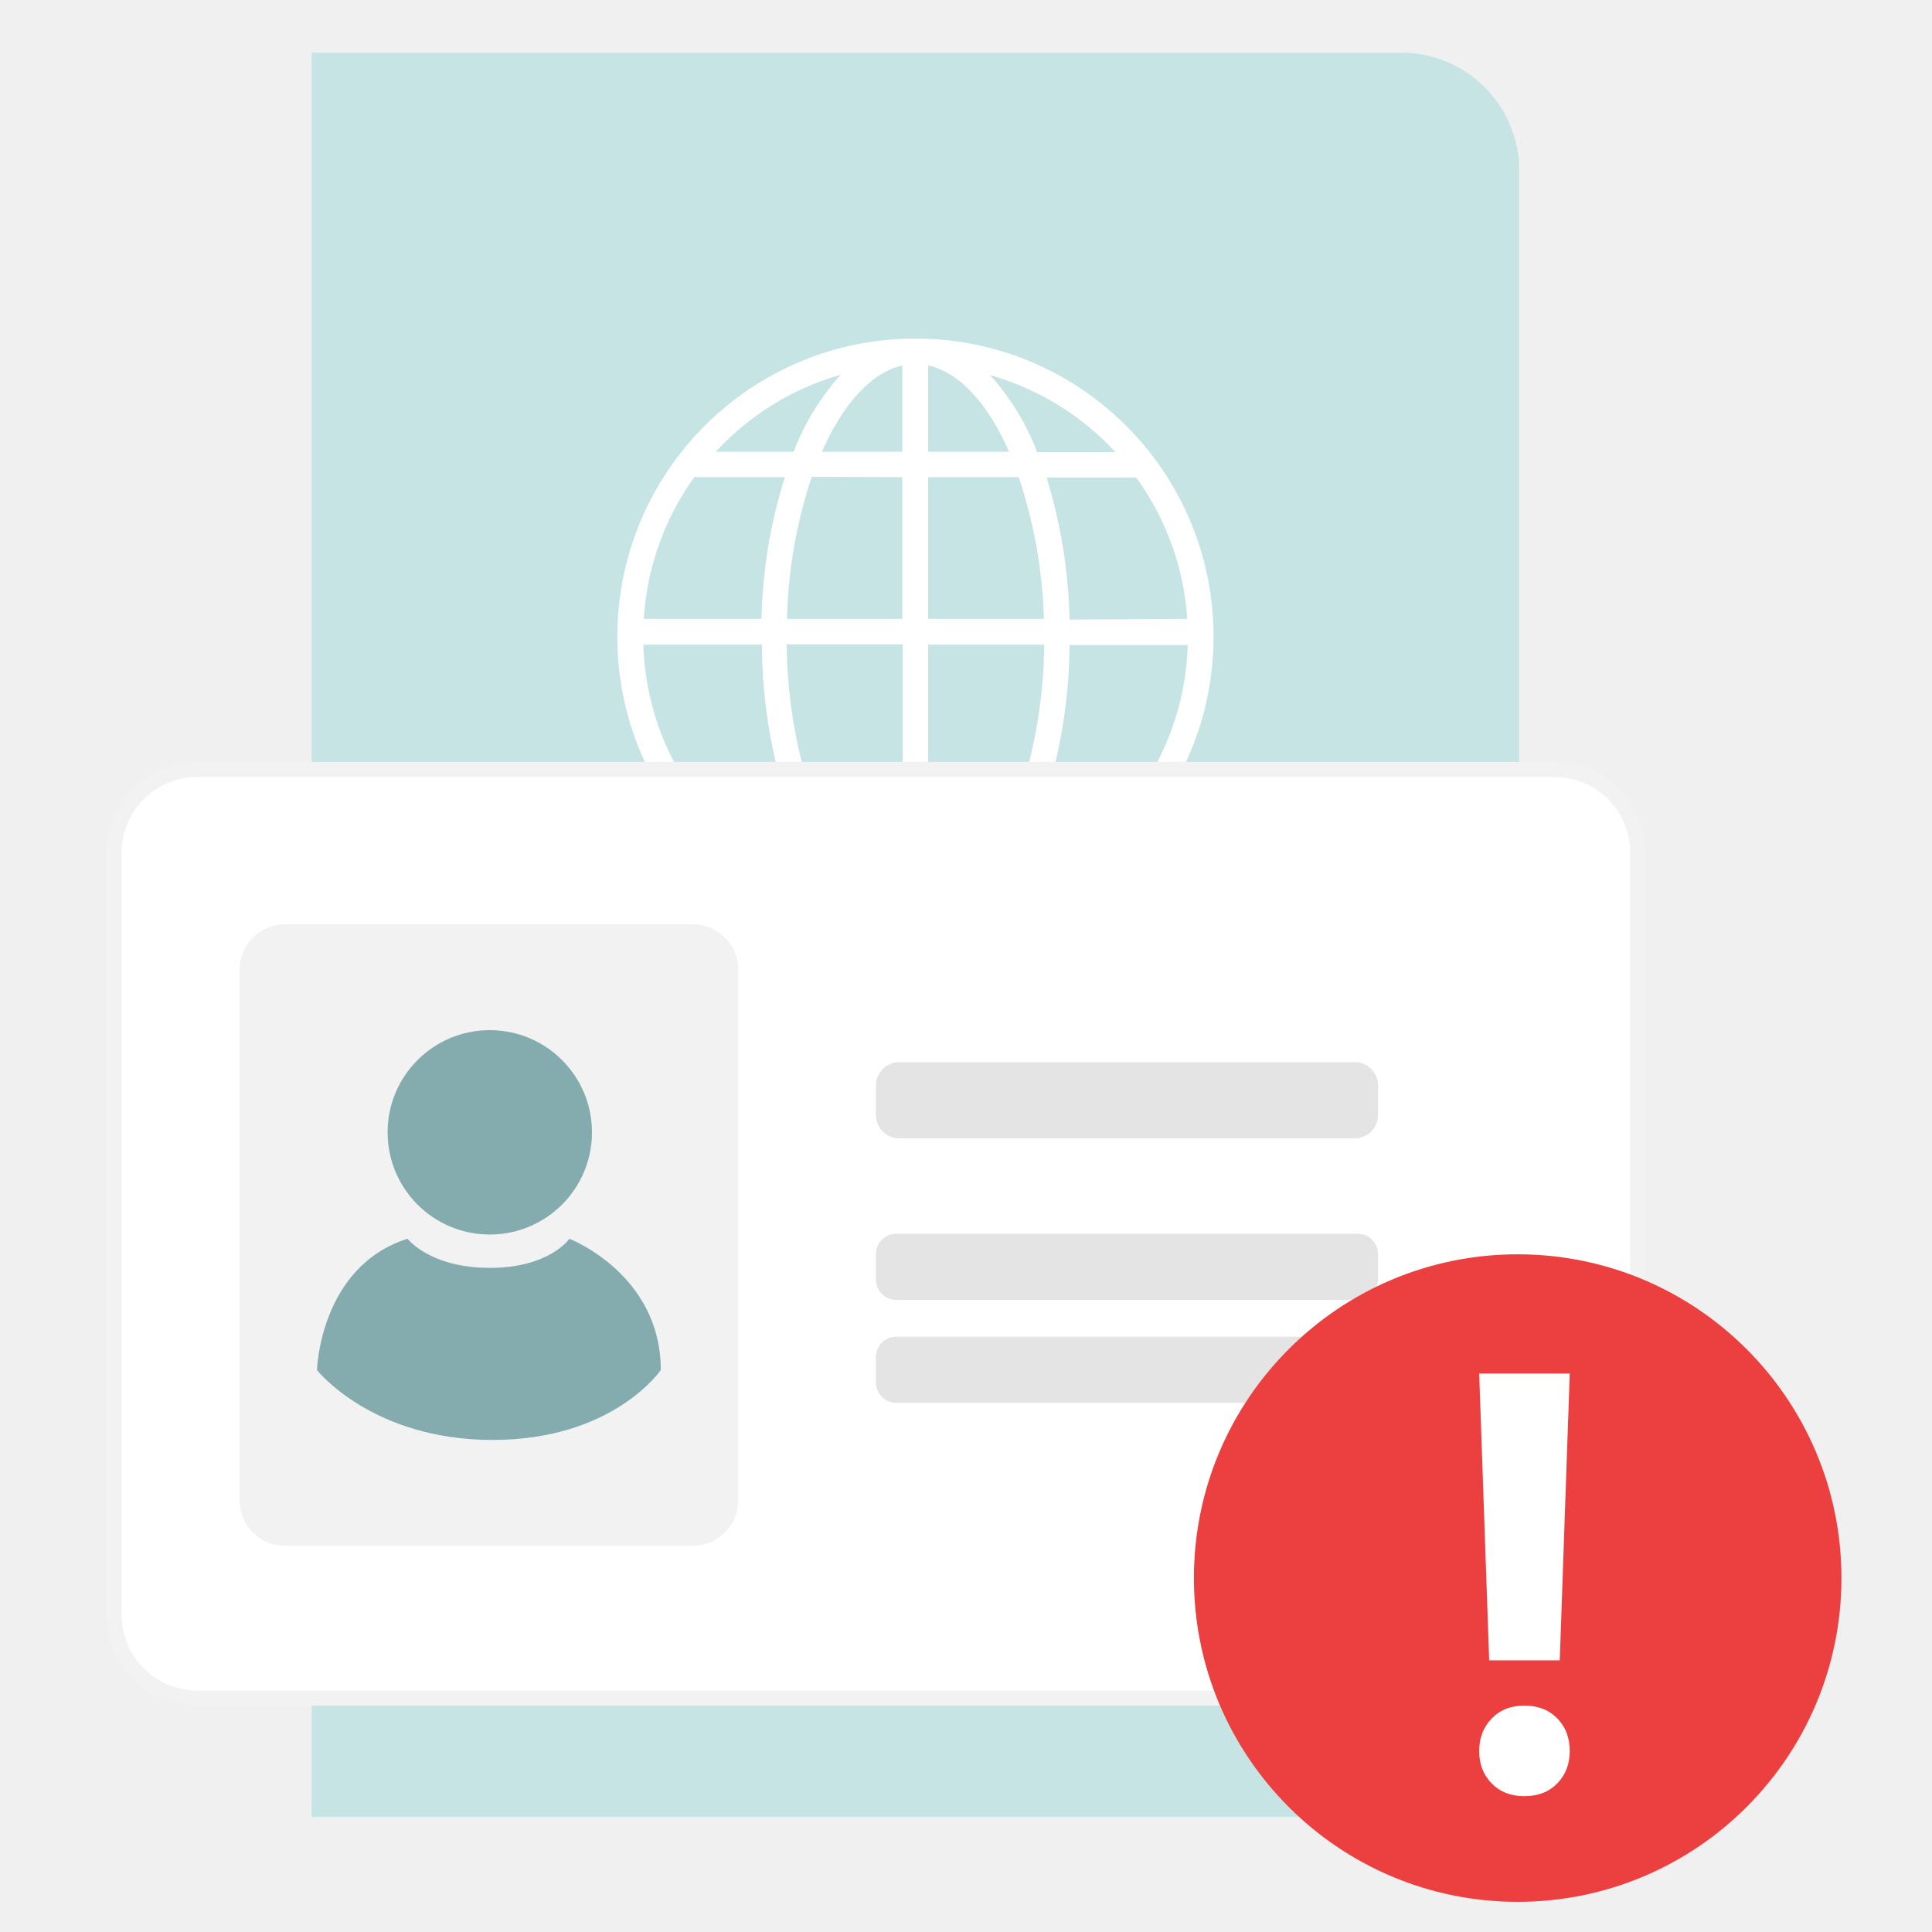
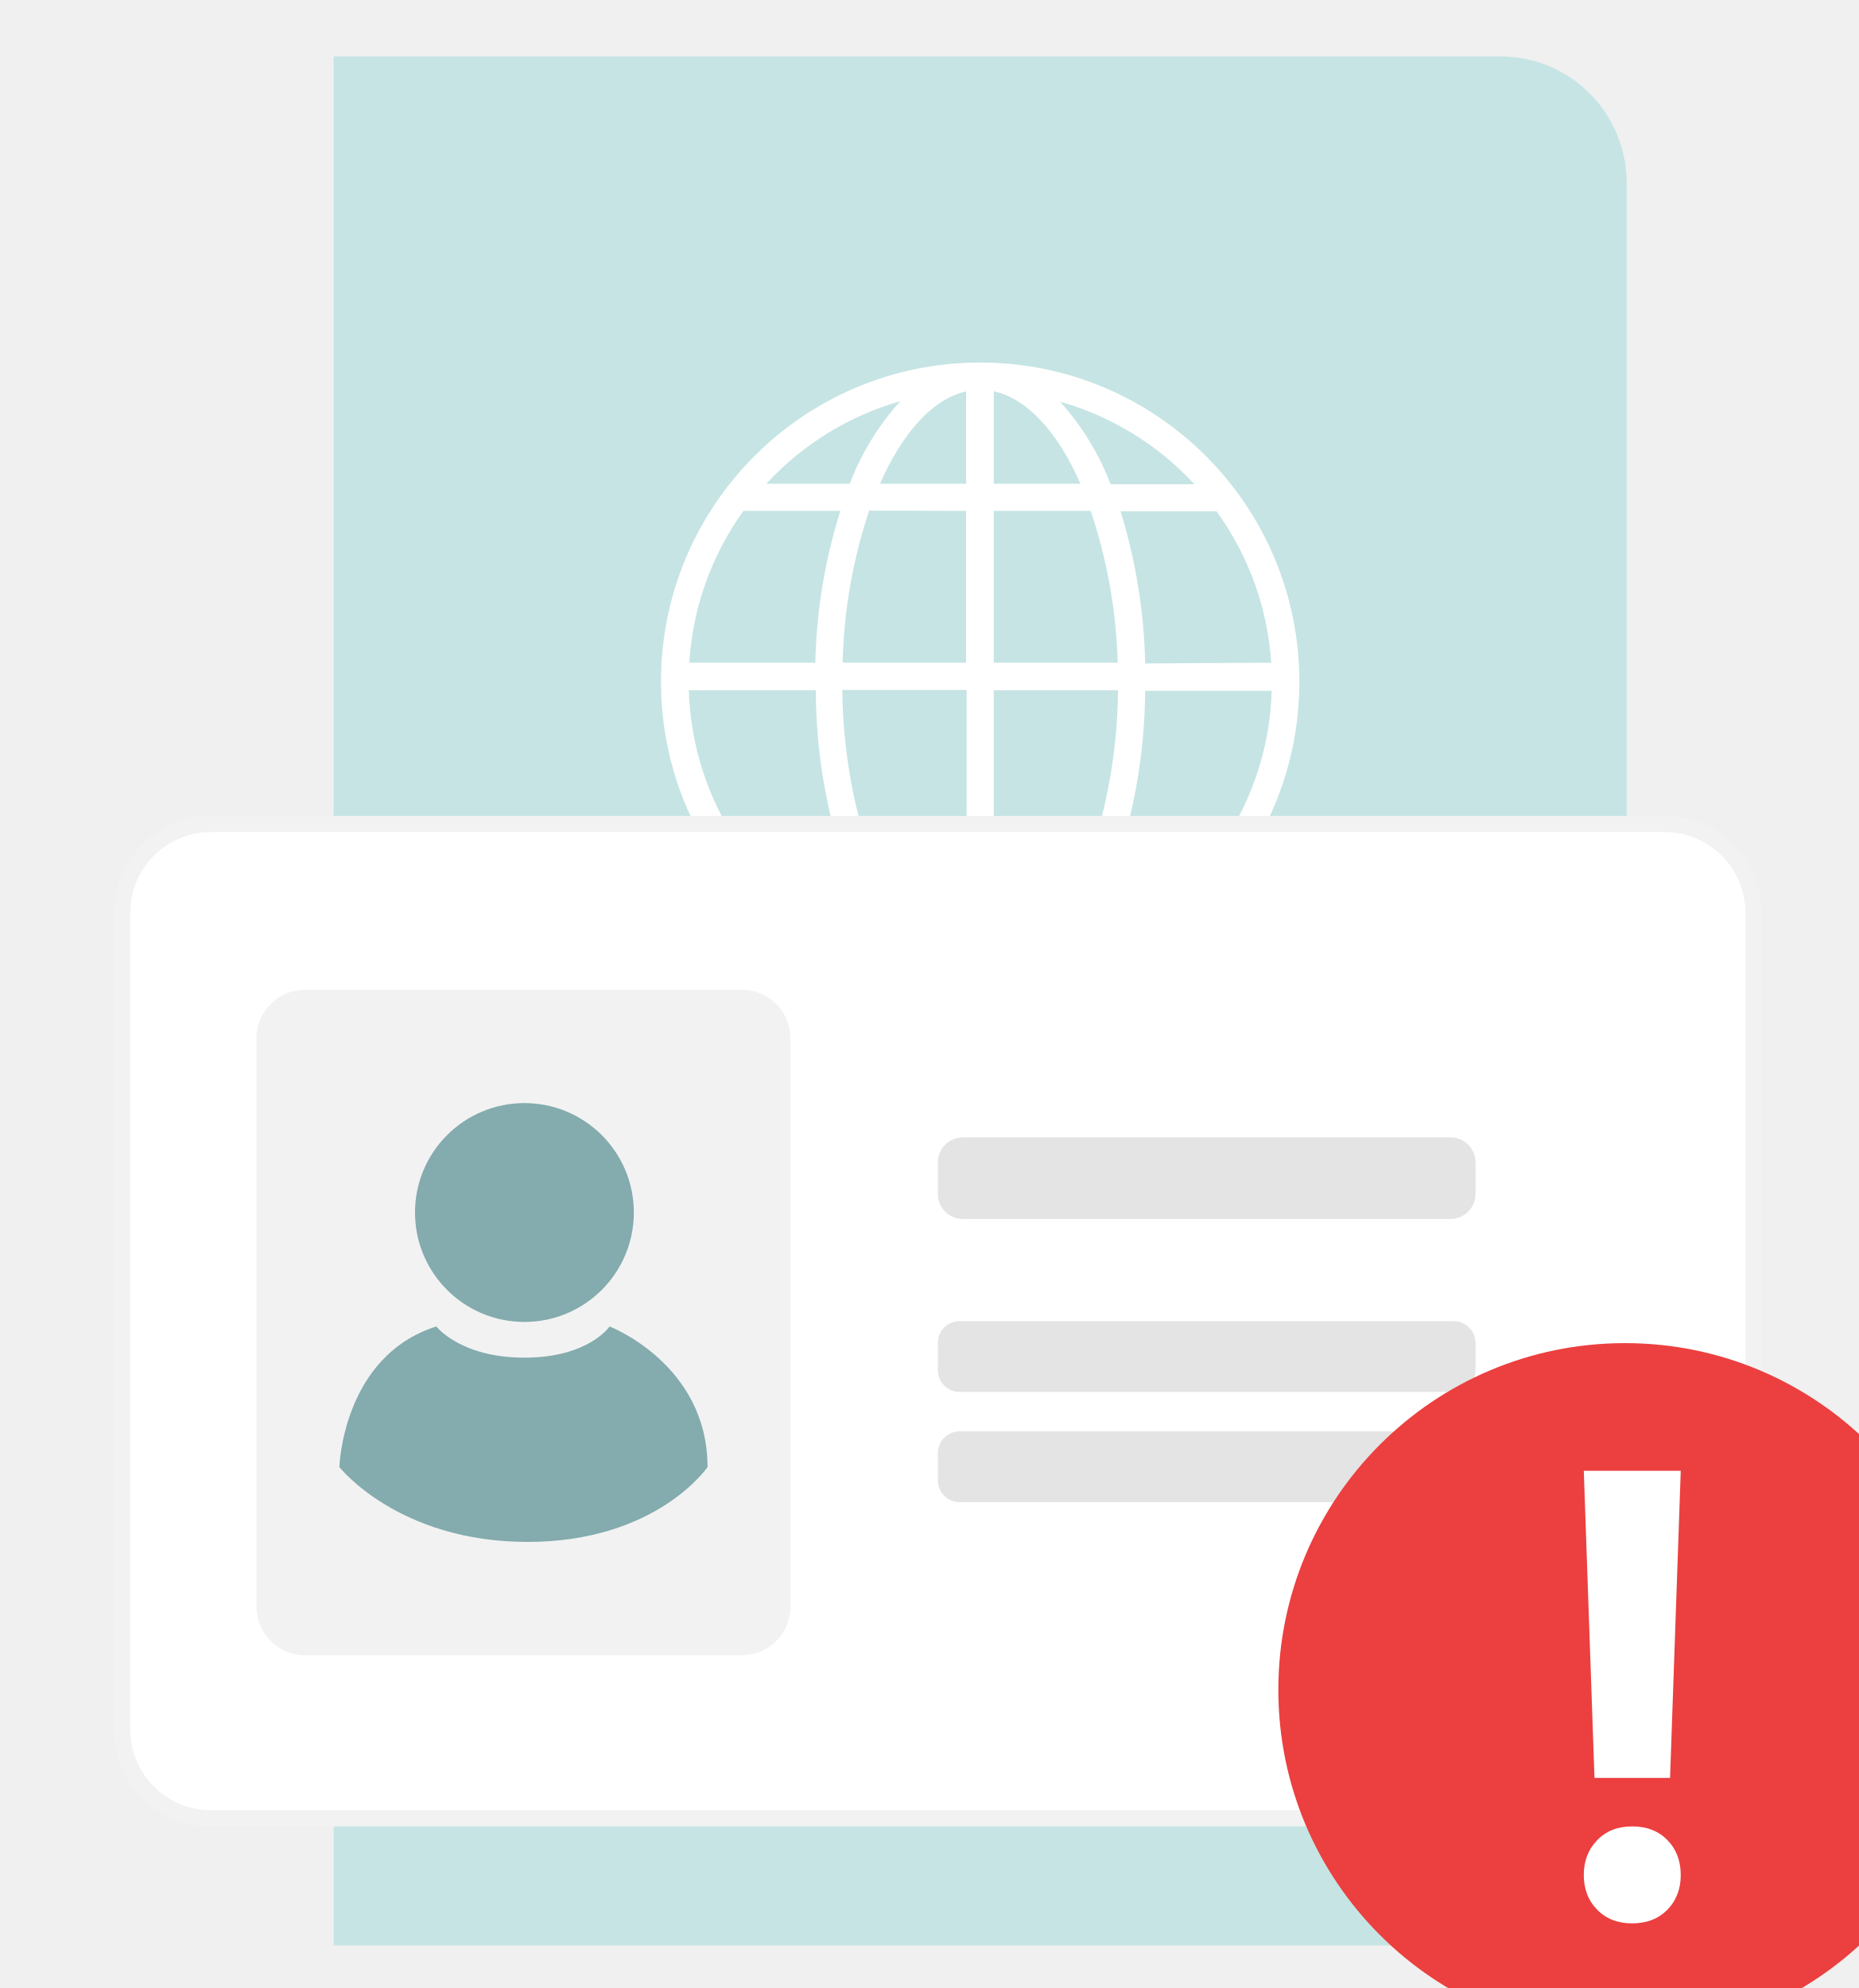
- <svg xmlns="http://www.w3.org/2000/svg" width="128" height="128" fill="none">
+ <svg xmlns="http://www.w3.org/2000/svg" viewBox="0 0 115 123" fill="none">
  <path d="M92.84 120.37H20.65V3.49h72.19a7.81 7.81 0 017.81 7.81v101.25a7.83 7.83 0 01-7.81 7.82z" fill="#C6E4E4" />
  <path d="M60.65 22.43c-10.907 0-19.75 8.843-19.75 19.75 0 10.908 8.843 19.75 19.75 19.75 10.908 0 19.75-8.842 19.75-19.75a19.75 19.75 0 00-19.75-19.75zm-18 20.28h7.83c.01 3.184.461 6.351 1.34 9.41h-6.2a18 18 0 01-3-9.41h.03zm18.84-12.78v-5.72c2.09.45 4 2.58 5.36 5.72h-5.36zm6 1.68A32.248 32.248 0 0169.16 41h-7.67v-9.39h6zm-7.71-7.4v5.72h-5.33c1.38-3.14 3.27-5.27 5.36-5.72h-.03zm0 7.4V41h-7.64a32.069 32.069 0 011.64-9.41l6 .02zM50.45 41h-7.8A18 18 0 0146 31.61h6A33.62 33.62 0 0050.45 41zm1.67 1.69h7.69v9.41h-6.24a33.211 33.211 0 01-1.45-9.39v-.02zm7.69 11.11v6.35c-2.23-.49-4.23-2.87-5.63-6.35h5.63zm1.68 6.35V53.8h5.63c-1.4 3.48-3.4 5.86-5.63 6.35zm0-8v-9.44h7.69a33.002 33.002 0 01-1.45 9.41l-6.24.03zm9.37-9.41h7.83a17.92 17.92 0 01-3 9.41h-6.2a34.701 34.701 0 001.37-9.44v.03zm0-1.69a34.531 34.531 0 00-1.52-9.41h5.94A18 18 0 0178.66 41l-7.8.05zm3-11.09h-5.14a16.29 16.29 0 00-3.13-5.11 18 18 0 018.29 5.08l-.02.03zm-18.15-5.14a16.288 16.288 0 00-3.13 5.11h-5.16a18 18 0 018.29-5.11zm-8.87 29h5.5a16.73 16.73 0 003.37 5.74 18.06 18.06 0 01-8.87-5.76v.02zm18.75 5.74A16.821 16.821 0 0069 53.8h5.5a18.07 18.07 0 01-8.91 5.74v.02zM87.3 78.41H34.55a4.17 4.17 0 00-4.17 4.17v2.14a4.17 4.17 0 004.17 4.17H87.3a4.17 4.17 0 004.17-4.17v-2.14a4.17 4.17 0 00-4.17-4.17z" fill="#fff" />
  <path d="M103.001 50.98h-89.94a5.5 5.5 0 00-5.5 5.5V107a5.5 5.5 0 005.5 5.5H103a5.5 5.5 0 005.5-5.5V56.48a5.5 5.5 0 00-5.5-5.5z" fill="#fff" />
  <path d="M103.001 51.48a5 5 0 015 5V107a5 5 0 01-5 5h-89.94a5 5 0 01-5-5V56.48a5 5 0 015-5H103zm0-1h-89.94a6 6 0 00-6 6V107a6 6 0 006 6H103a6 6 0 006-6V56.48a6 6 0 00-6-6z" fill="#F2F2F2" />
  <path d="M45.911 61.24h-27.04a3 3 0 00-3 3v35.17a3 3 0 003 3h27.04a3 3 0 003-3V64.24a3 3 0 00-3-3z" fill="#F2F2F2" />
  <path d="M89.751 70.37h-30.17a1.55 1.55 0 00-1.55 1.55v1.95c0 .856.694 1.55 1.55 1.55h30.17a1.55 1.55 0 001.55-1.55v-1.95a1.55 1.55 0 00-1.55-1.55zM89.951 81.74h-30.57a1.35 1.35 0 00-1.35 1.35v1.68c0 .746.605 1.35 1.35 1.35h30.57a1.35 1.35 0 001.35-1.35v-1.68a1.35 1.35 0 00-1.35-1.35zM89.951 88.56h-30.57a1.35 1.35 0 00-1.35 1.35v1.68c0 .746.605 1.35 1.35 1.35h30.57a1.35 1.35 0 001.35-1.35v-1.68a1.35 1.35 0 00-1.35-1.35z" fill="#E3E4E3" />
  <path d="M32.45 81.79a6.77 6.77 0 100-13.54 6.77 6.77 0 000 13.54zM27 82.07S28.48 84 32.45 84s5.27-1.93 5.27-1.93 6.06 2.33 6.06 8.7c0 0-3.14 4.63-11.14 4.63S21 90.77 21 90.77s.19-6.86 6-8.7z" fill="#84ABAE" />
  <path d="M100.55 126.001c11.846 0 21.45-9.604 21.45-21.45 0-11.847-9.604-21.45-21.45-21.45-11.847 0-21.45 9.603-21.45 21.45 0 11.846 9.603 21.45 21.45 21.45z" fill="#EC3F3F" />
  <path fill-rule="evenodd" clip-rule="evenodd" d="M103.338 110.001h-4.676l-.662-19h6l-.662 19zm-2.347 3c.904 0 1.631.282 2.182.846.551.564.827 1.285.827 2.164 0 .865-.276 1.58-.827 2.144-.551.564-1.278.846-2.182.846-.892 0-1.613-.282-2.164-.846-.552-.564-.827-1.279-.827-2.144 0-.866.275-1.584.827-2.154.55-.571 1.272-.856 2.164-.856z" fill="#fff" />
</svg>
